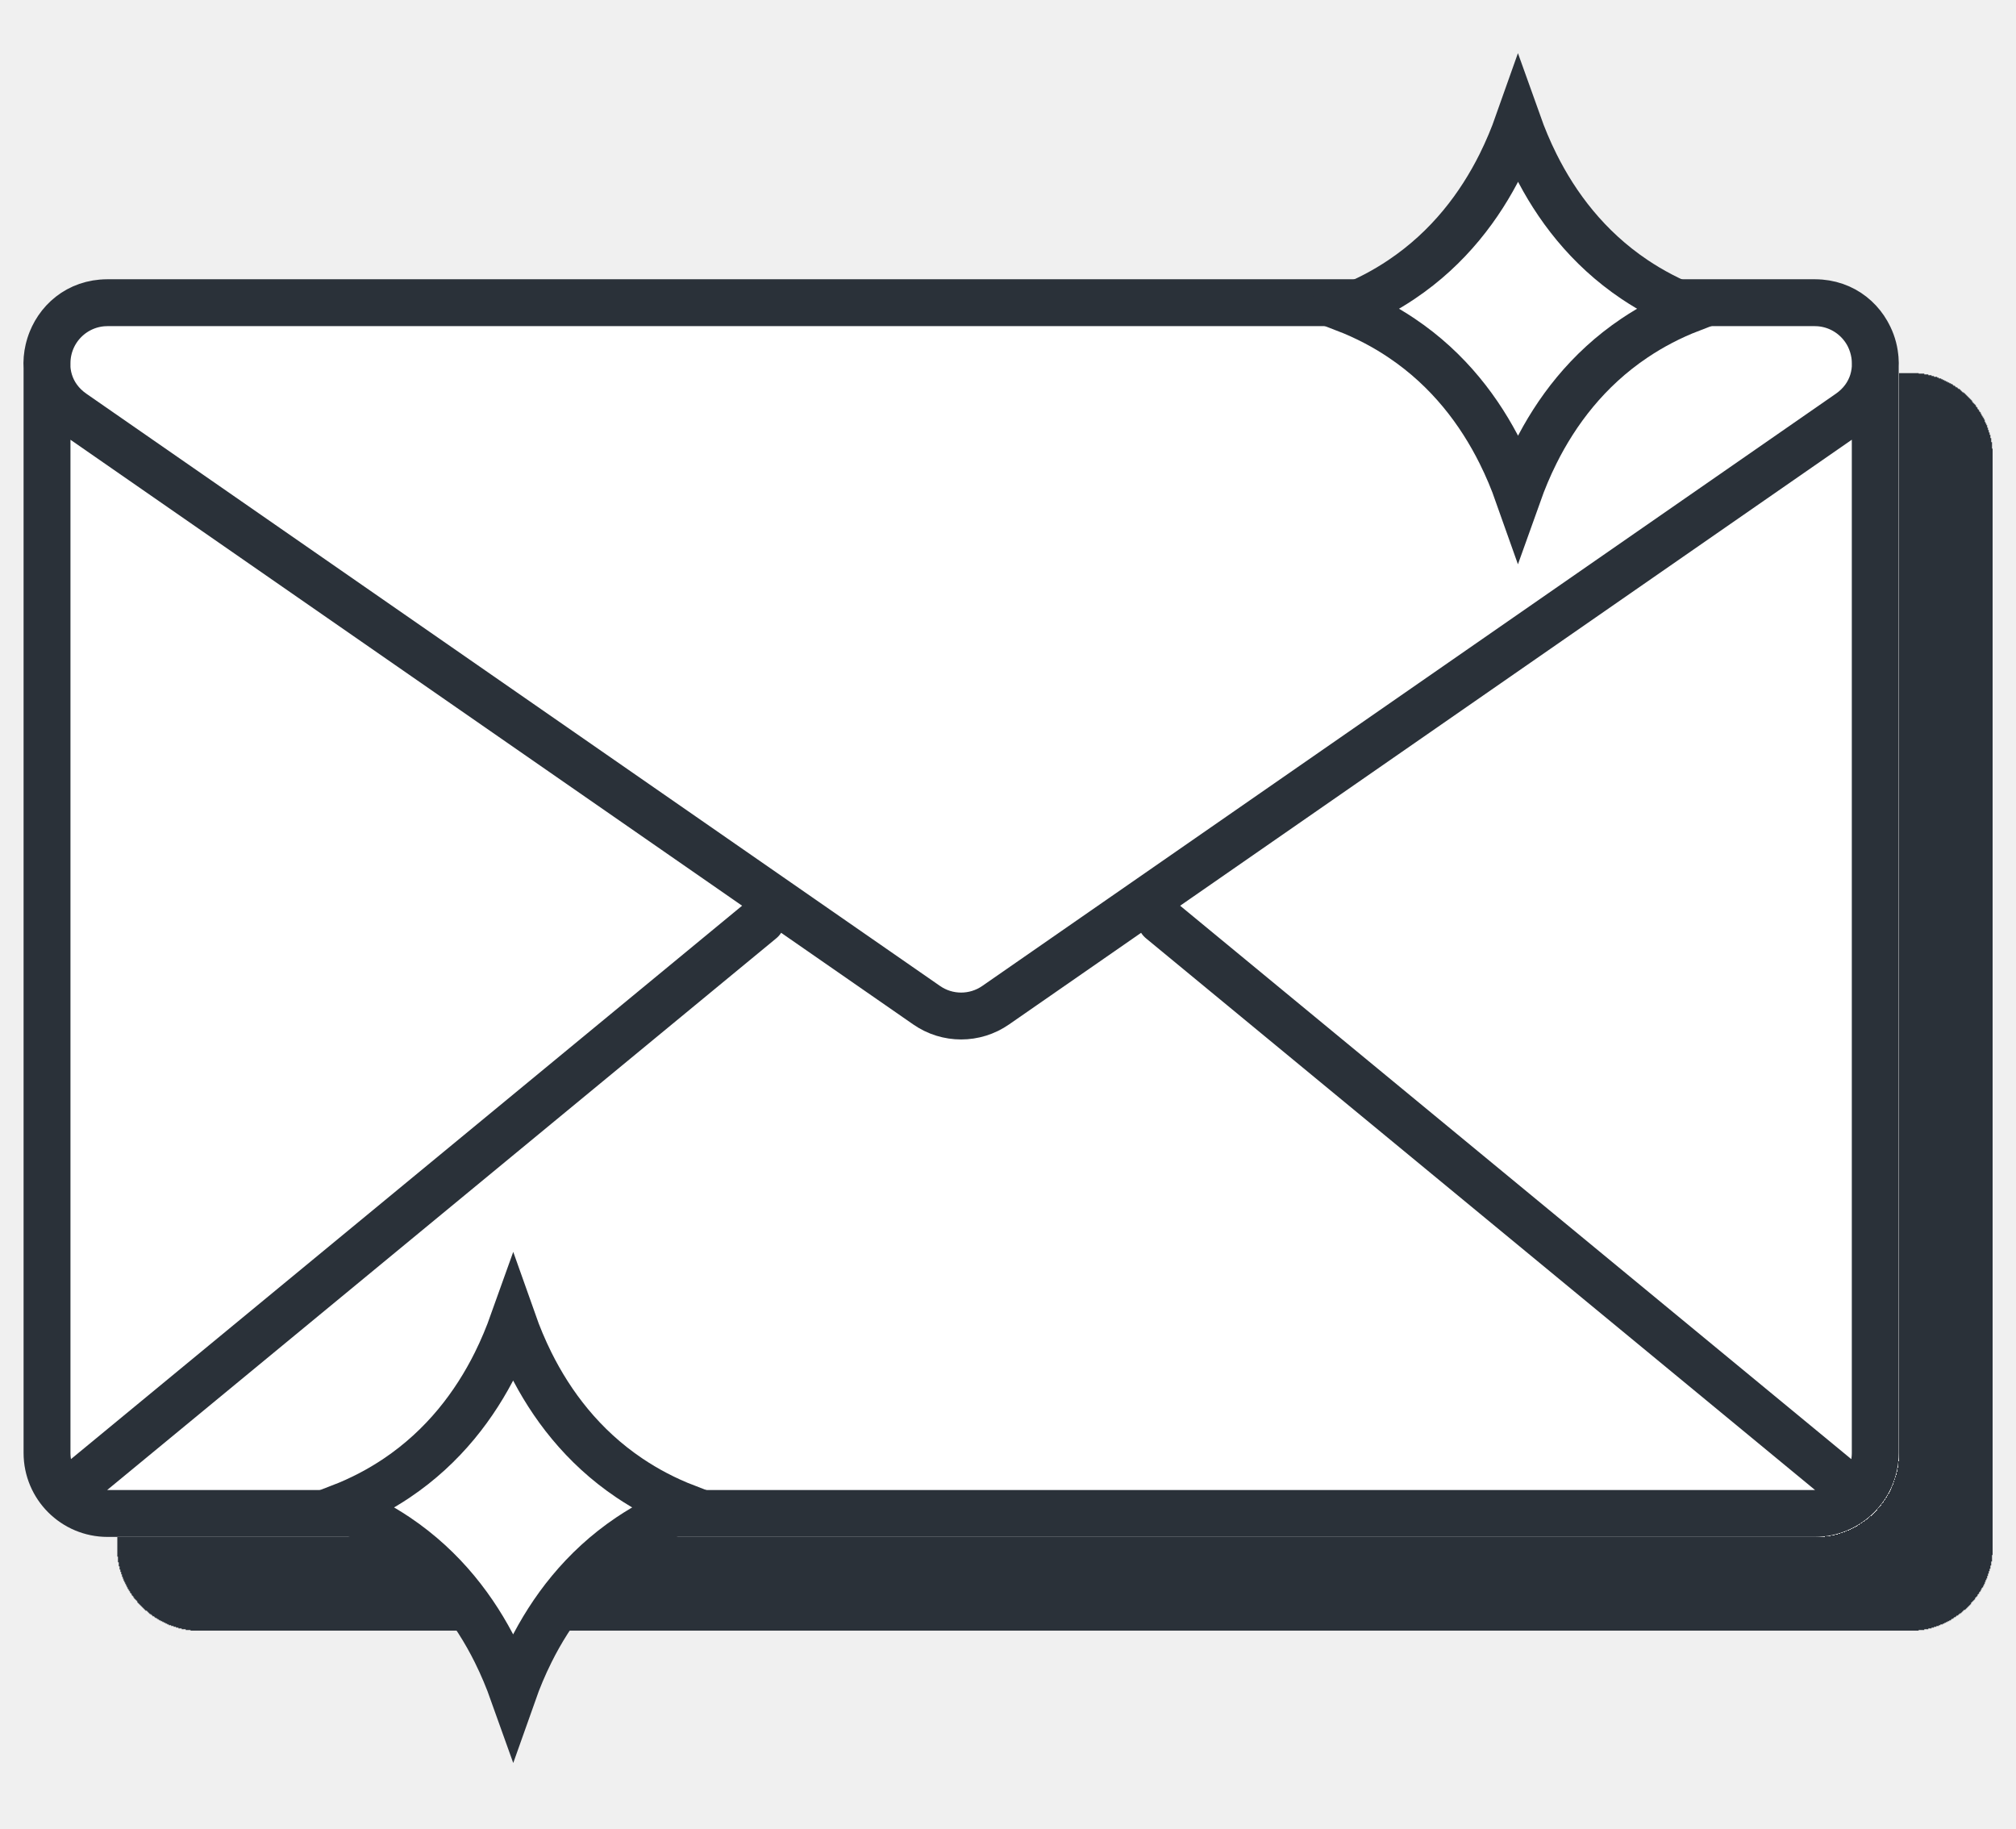
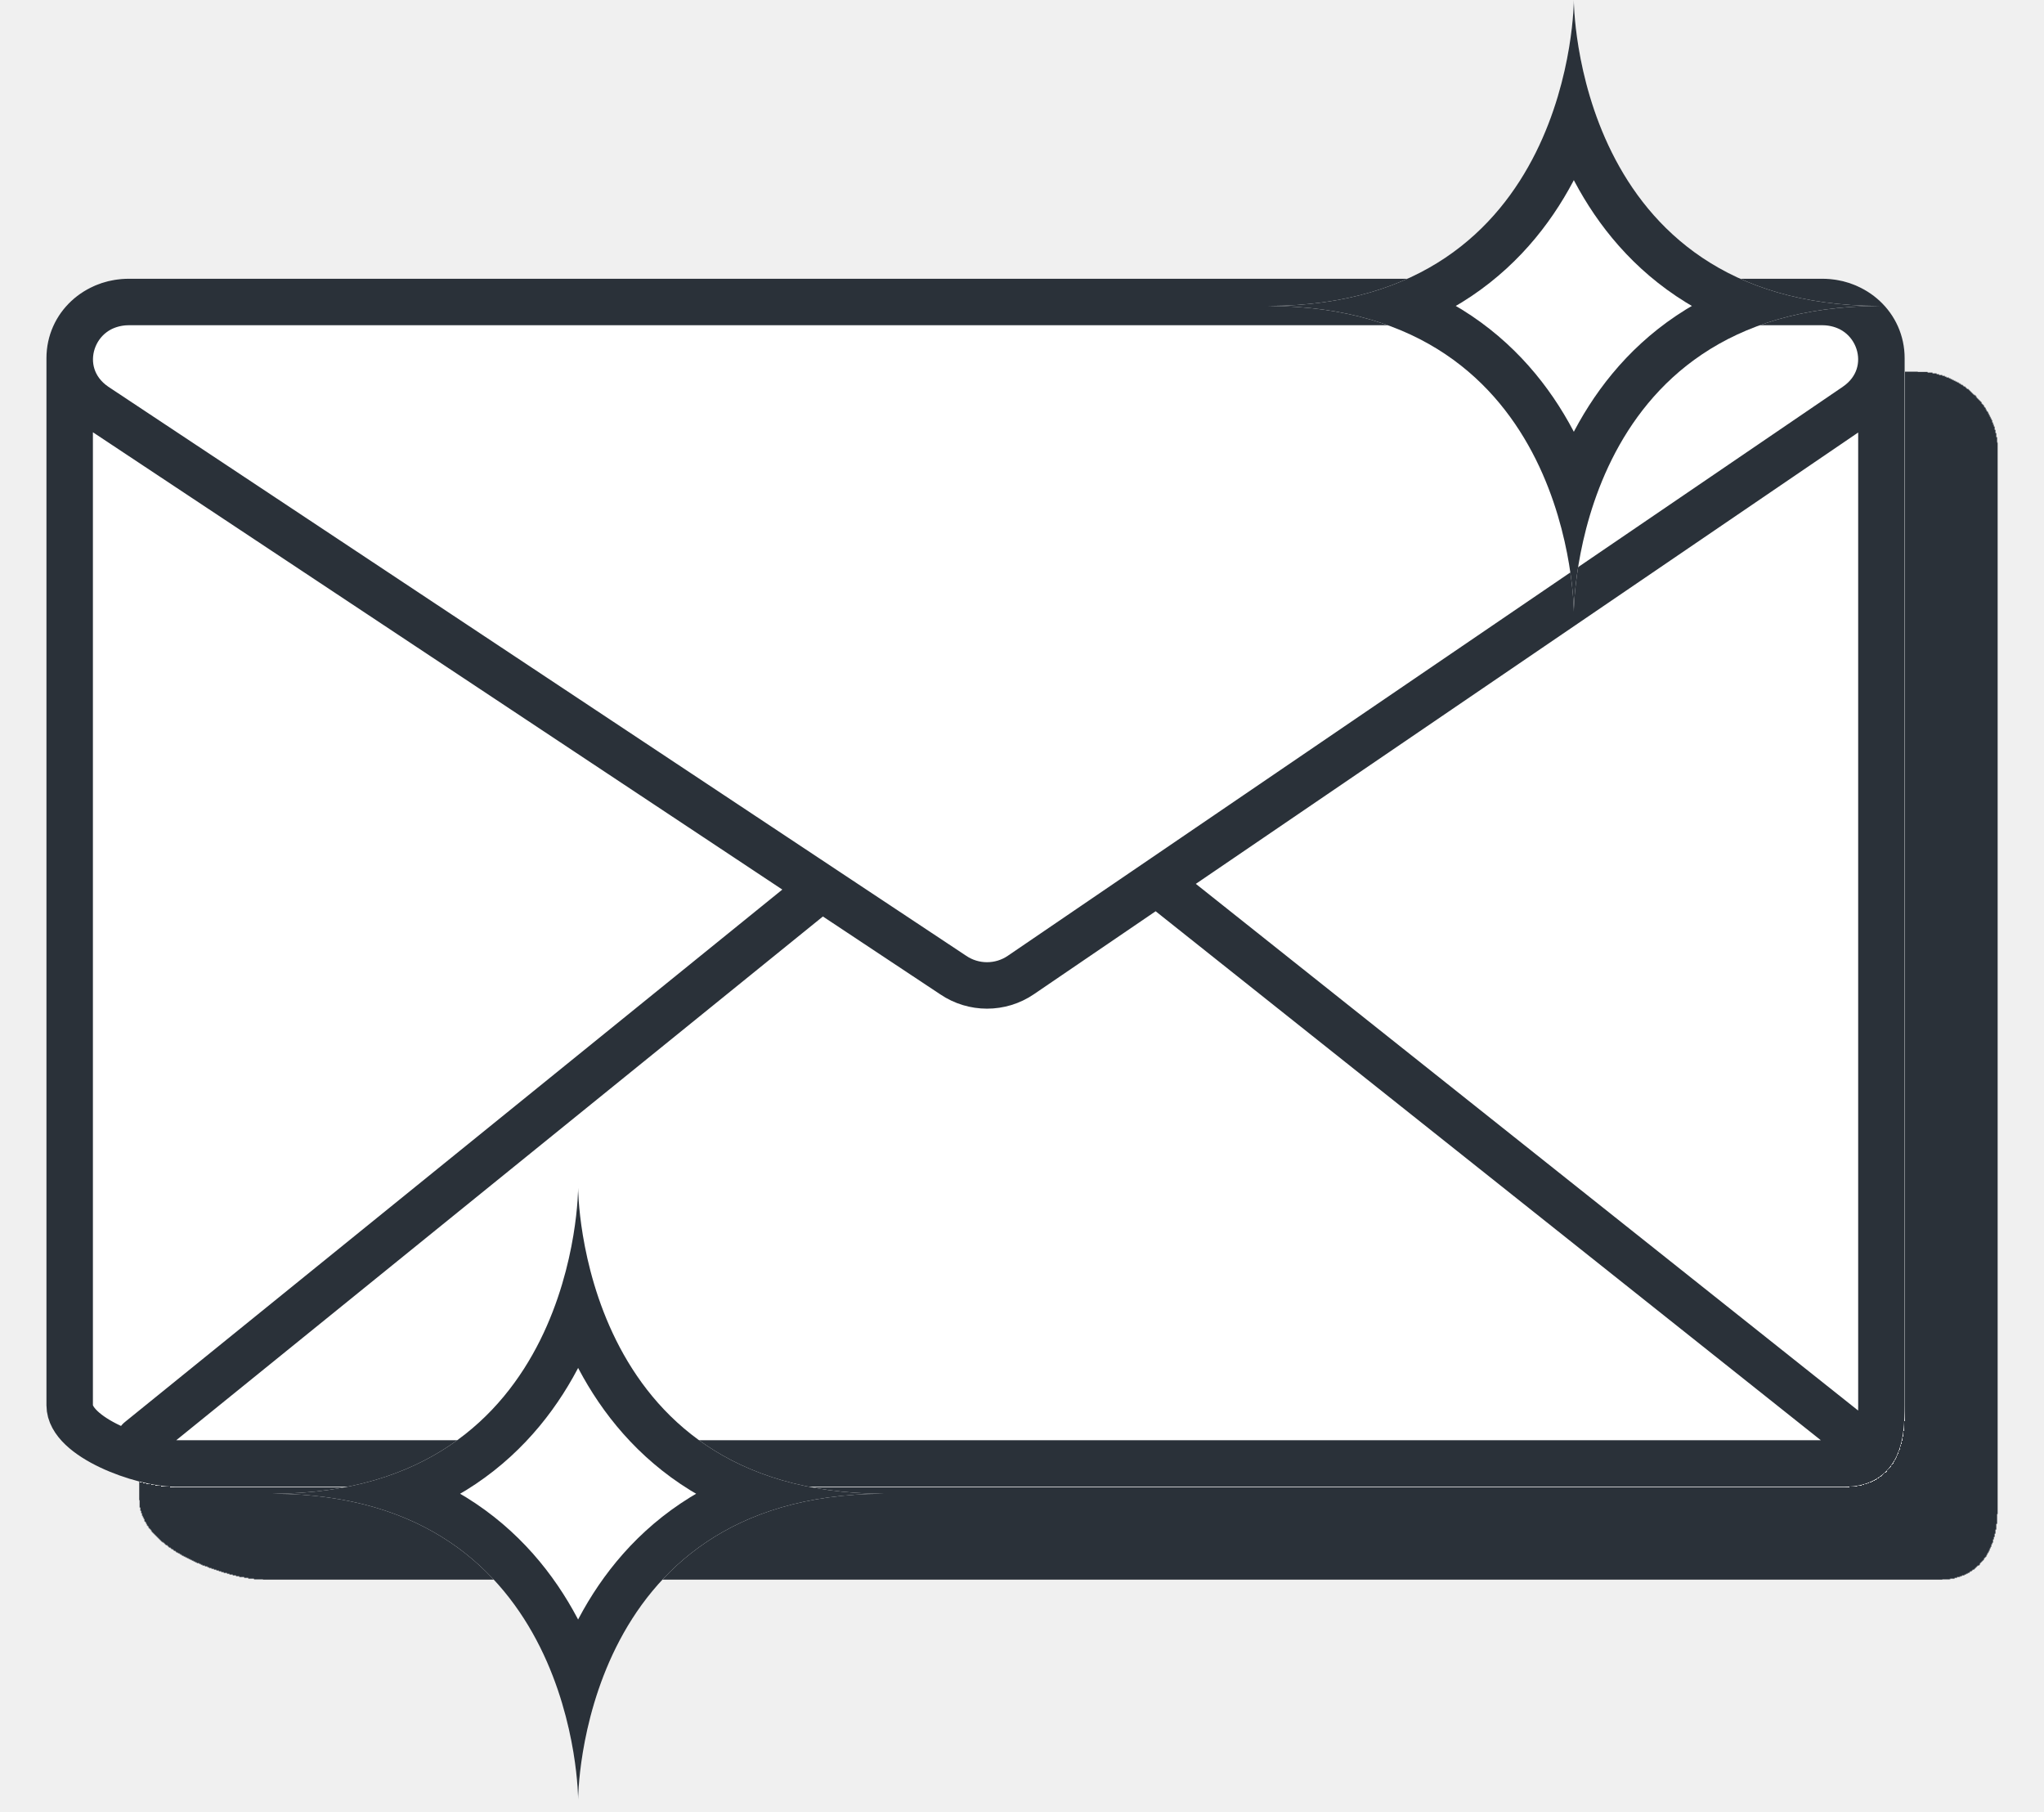
- <svg xmlns="http://www.w3.org/2000/svg" width="43" height="39" viewBox="0 0 43 39" fill="none">
-   <g filter="url(#filter0_d)">
-     <path d="M1.003 7.747C1.003 7.034 1.581 6.456 2.294 6.456H38.706C39.419 6.456 39.998 7.034 39.998 7.747V30.989C39.998 31.702 39.419 32.28 38.706 32.28H2.294C1.581 32.28 1.003 31.702 1.003 30.989V7.747Z" fill="white" />
-     <path d="M19.764 21.439C20.206 21.747 20.794 21.747 21.237 21.439L39.443 8.808C40.482 8.086 39.971 6.456 38.706 6.456H2.294C1.029 6.456 0.518 8.086 1.557 8.808L19.764 21.439Z" fill="white" />
-     <path d="M38.706 6.456H2.294C1.581 6.456 1.003 7.034 1.003 7.747V30.989C1.003 31.702 1.581 32.28 2.294 32.28H38.706C39.419 32.28 39.998 31.702 39.998 30.989V7.747C39.998 7.034 39.419 6.456 38.706 6.456ZM38.706 6.456H2.294C1.029 6.456 0.518 8.086 1.557 8.808L19.764 21.439C20.206 21.747 20.794 21.747 21.237 21.439L39.443 8.808C40.482 8.086 39.971 6.456 38.706 6.456ZM1.519 31.764L16.239 19.627M39.481 31.764L24.761 19.627" stroke="#2A3139" stroke-linecap="round" />
+ <svg xmlns="http://www.w3.org/2000/svg" width="44" height="39" viewBox="0 0 44 39" fill="none">
+   <g filter="url(#filter0_d_1250_6)">
+     <path d="M1.5 7.71C1.5 7.018 2.075 6.5 2.779 6.5L39.222 6.5C39.926 6.5 40.5 7.018 40.5 7.71V30.248C40.5 30.939 40.42 31.5 39.716 31.5H3.765C3.061 31.5 1.5 30.939 1.5 30.248V7.71Z" fill="white" />
+     <path d="M20.519 20.987C20.957 21.285 21.537 21.285 21.974 20.987L39.95 8.738C40.975 8.038 40.471 6.5 39.222 6.5L2.779 6.5C1.53 6.5 1.026 8.038 2.051 8.738L20.519 20.987Z" fill="white" />
+     <path d="M39.222 6.5L2.779 6.5M39.222 6.5C39.926 6.5 40.5 7.018 40.5 7.71V30.248C40.5 30.939 40.42 31.5 39.716 31.5H3.765C3.061 31.5 1.5 30.939 1.5 30.248V7.71C1.5 7.018 2.075 6.5 2.779 6.5M39.222 6.5C40.471 6.5 40.975 8.038 39.95 8.738L21.974 20.987C21.537 21.285 20.957 21.285 20.519 20.987L2.051 8.738C1.026 8.038 1.53 6.5 2.779 6.5M3 30.999L17.534 19.229M40 31L25.196 19.229" stroke="#2A3139" stroke-linecap="round" />
  </g>
-   <path d="M11.316 35.231C11.169 35.526 11.046 35.821 10.945 36.107C10.843 35.821 10.721 35.526 10.574 35.231C10.135 34.35 9.469 33.453 8.461 32.776C8.101 32.535 7.702 32.323 7.259 32.151C7.702 31.979 8.101 31.768 8.461 31.526C9.469 30.849 10.135 29.953 10.574 29.072C10.721 28.776 10.843 28.481 10.945 28.195C11.046 28.481 11.169 28.776 11.316 29.072C11.755 29.953 12.421 30.849 13.429 31.526C13.789 31.768 14.188 31.979 14.631 32.151C14.188 32.323 13.788 32.535 13.428 32.776C12.42 33.453 11.755 34.35 11.316 35.231Z" fill="white" stroke="#2A3139" />
-   <path d="M32.75 9.665C32.603 9.96 32.481 10.255 32.379 10.541C32.278 10.255 32.155 9.96 32.008 9.665C31.569 8.784 30.904 7.887 29.895 7.21C29.536 6.968 29.136 6.757 28.693 6.585C29.136 6.413 29.536 6.202 29.895 5.96C30.904 5.283 31.569 4.386 32.008 3.506C32.155 3.21 32.278 2.915 32.379 2.629C32.481 2.915 32.603 3.21 32.751 3.506C33.189 4.386 33.855 5.283 34.863 5.96C35.223 6.202 35.623 6.413 36.066 6.585C35.622 6.757 35.223 6.968 34.863 7.21C33.855 7.887 33.189 8.784 32.75 9.665Z" fill="white" stroke="#2A3139" />
+   <mask id="path-3-inside-1_1250_6" fill="white">
+     <path d="M19.011 32.151C19.018 32.151 19.024 32.151 19.03 32.151H18.993C12.446 32.126 12.445 25.566 12.445 25.566C12.445 25.566 12.444 32.126 5.897 32.151H5.86C5.866 32.151 5.872 32.151 5.879 32.151C5.872 32.151 5.866 32.152 5.86 32.152H5.897C12.444 32.177 12.445 38.737 12.445 38.737C12.445 38.737 12.445 32.177 18.992 32.152H19.03C19.024 32.151 19.018 32.151 19.011 32.151Z" />
+   </mask>
+   <path d="M19.011 32.151C19.018 32.151 19.024 32.151 19.03 32.151H18.993C12.446 32.126 12.445 25.566 12.445 25.566C12.445 25.566 12.444 32.126 5.897 32.151H5.86C5.866 32.151 5.872 32.151 5.879 32.151C5.872 32.151 5.866 32.152 5.86 32.152H5.897C12.444 32.177 12.445 38.737 12.445 38.737C12.445 38.737 12.445 32.177 18.992 32.152H19.03C19.024 32.151 19.018 32.151 19.011 32.151Z" fill="white" />
+   <path d="M19.03 32.151L19.478 32.374L19.849 31.63L19.017 31.651L19.03 32.151ZM18.993 32.151L19.006 31.651L18.688 31.643L18.546 31.927L18.993 32.151ZM5.897 32.151H6.397V31.638L5.884 31.651L5.897 32.151ZM5.86 32.151L5.873 31.651L5.36 31.638V32.151H5.86ZM5.86 32.152H5.36V32.665L5.873 32.652L5.86 32.152ZM5.897 32.152L5.884 32.652L6.397 32.665V32.152H5.897ZM18.992 32.152L18.545 31.928L18.173 32.673L19.005 32.652L18.992 32.152ZM19.03 32.152L19.017 32.652L19.335 32.66L19.477 32.375L19.03 32.152ZM19.024 32.651L19.043 32.651L19.017 31.651L18.999 31.651L19.024 32.651ZM19.025 31.651L19.006 31.651L18.98 32.651L18.998 32.651L19.025 31.651ZM18.999 31.651L18.98 31.652L19.005 32.652L19.024 32.651L18.999 31.651ZM18.998 32.651L19.017 32.652L19.043 31.652L19.025 31.651L18.998 32.651ZM19.017 31.651L18.98 31.652L19.005 32.652L19.043 32.651L19.017 31.651ZM18.583 31.928L18.582 31.929L19.477 32.375L19.478 32.374L18.583 31.928ZM18.546 31.927L18.545 31.928L19.44 32.375L19.44 32.374L18.546 31.927ZM18.98 32.651L19.017 32.652L19.043 31.652L19.006 31.651L18.98 32.651ZM5.884 31.651L5.866 31.651L5.892 32.651L5.91 32.651L5.884 31.651ZM5.884 31.651L5.847 31.652L5.873 32.652L5.91 32.651L5.884 31.651ZM5.397 32.151V32.152H6.397V32.151H5.397ZM5.847 32.651L5.866 32.651L5.892 31.651L5.873 31.651L5.847 32.651ZM5.36 32.151V32.152H6.36V32.151H5.36ZM5.847 32.651L5.884 32.652L5.91 31.652L5.873 31.651L5.847 32.651ZM5.866 31.651L5.847 31.652L5.873 32.652L5.892 32.651L5.866 31.651ZM5.866 32.651L5.884 32.652L5.91 31.652L5.892 31.651L5.866 32.651ZM18.993 32.151L18.989 33.151H18.993V32.151ZM12.445 25.566L13.445 25.566L11.445 25.566L12.445 25.566ZM5.897 32.151L5.897 33.151L5.901 33.151L5.897 32.151ZM5.897 32.152L5.901 31.152H5.897V32.152ZM12.445 38.737L11.445 38.737L13.445 38.737L12.445 38.737ZM18.992 32.152L18.992 31.152L18.989 31.152L18.992 32.152ZM19.03 32.152V33.152L19.113 31.155L19.03 32.152ZM19.011 33.151C19.026 33.151 19.037 33.151 19.045 33.151C19.049 33.151 19.052 33.151 19.055 33.151C19.057 33.151 19.059 33.15 19.059 33.15C19.06 33.15 19.06 33.15 19.059 33.15C19.058 33.15 19.057 33.151 19.054 33.151C19.05 33.151 19.041 33.151 19.03 33.151V31.151C19.016 31.151 19.004 31.151 18.997 31.151C18.993 31.151 18.989 31.152 18.987 31.152C18.985 31.152 18.983 31.152 18.982 31.152C18.981 31.152 18.982 31.152 18.982 31.152C18.983 31.152 18.985 31.152 18.987 31.152C18.992 31.152 19 31.151 19.011 31.151V33.151ZM19.03 31.151H18.993V33.151H19.03V31.151ZM18.997 31.151C17.535 31.145 16.505 30.778 15.765 30.281C15.019 29.78 14.509 29.107 14.159 28.403C13.806 27.696 13.625 26.977 13.534 26.427C13.488 26.155 13.466 25.93 13.455 25.777C13.45 25.701 13.447 25.643 13.446 25.606C13.445 25.588 13.445 25.576 13.445 25.569C13.445 25.565 13.445 25.563 13.445 25.563C13.445 25.563 13.445 25.563 13.445 25.563C13.445 25.564 13.445 25.564 13.445 25.564C13.445 25.565 13.445 25.565 13.445 25.565C13.445 25.566 13.445 25.566 12.445 25.566C11.445 25.566 11.445 25.567 11.445 25.567C11.445 25.568 11.445 25.568 11.445 25.569C11.445 25.569 11.445 25.57 11.445 25.571C11.445 25.573 11.445 25.576 11.445 25.579C11.445 25.585 11.445 25.592 11.445 25.601C11.445 25.619 11.446 25.643 11.447 25.673C11.449 25.733 11.453 25.816 11.46 25.919C11.475 26.125 11.504 26.413 11.561 26.756C11.674 27.436 11.902 28.359 12.369 29.295C12.837 30.235 13.555 31.206 14.65 31.942C15.752 32.682 17.177 33.144 18.989 33.151L18.997 31.151ZM12.445 25.566C11.445 25.566 11.445 25.566 11.445 25.565C11.445 25.565 11.445 25.565 11.445 25.564C11.445 25.564 11.445 25.564 11.445 25.563C11.445 25.563 11.445 25.563 11.445 25.563C11.445 25.563 11.445 25.565 11.445 25.569C11.445 25.576 11.444 25.588 11.444 25.607C11.443 25.643 11.44 25.701 11.435 25.777C11.424 25.93 11.401 26.155 11.356 26.427C11.264 26.977 11.083 27.696 10.731 28.403C10.381 29.107 9.871 29.78 9.125 30.281C8.385 30.778 7.355 31.145 5.893 31.151L5.901 33.151C7.713 33.144 9.138 32.682 10.24 31.942C11.335 31.206 12.053 30.235 12.521 29.295C12.988 28.359 13.216 27.436 13.329 26.756C13.386 26.413 13.415 26.125 13.43 25.919C13.437 25.816 13.441 25.733 13.443 25.673C13.444 25.643 13.444 25.619 13.444 25.601C13.445 25.592 13.445 25.585 13.445 25.579C13.445 25.576 13.445 25.573 13.445 25.571C13.445 25.57 13.445 25.569 13.445 25.569C13.445 25.568 13.445 25.567 13.445 25.567C13.445 25.567 13.445 25.566 12.445 25.566ZM5.897 31.151H5.86V33.151H5.897V31.151ZM5.86 33.151C5.849 33.151 5.84 33.151 5.836 33.151C5.833 33.151 5.832 33.15 5.831 33.15C5.83 33.15 5.83 33.15 5.831 33.15C5.831 33.15 5.833 33.151 5.836 33.151C5.838 33.151 5.841 33.151 5.845 33.151C5.853 33.151 5.865 33.151 5.879 33.151V31.151C5.89 31.151 5.898 31.152 5.903 31.152C5.905 31.152 5.907 31.152 5.908 31.152C5.908 31.152 5.909 31.152 5.908 31.152C5.907 31.152 5.905 31.152 5.903 31.152C5.901 31.152 5.897 31.151 5.893 31.151C5.886 31.151 5.874 31.151 5.86 31.151V33.151ZM5.879 31.151C5.865 31.151 5.853 31.152 5.845 31.152C5.841 31.152 5.838 31.152 5.836 31.152C5.833 31.152 5.831 31.152 5.831 31.152C5.83 31.152 5.83 31.152 5.831 31.152C5.832 31.152 5.833 31.152 5.836 31.152C5.84 31.152 5.849 31.152 5.86 31.152V33.152C5.874 33.152 5.886 33.152 5.893 33.151C5.897 33.151 5.901 33.151 5.903 33.151C5.905 33.151 5.907 33.151 5.908 33.151C5.909 33.151 5.908 33.151 5.908 33.151C5.907 33.151 5.905 33.151 5.903 33.151C5.898 33.151 5.89 33.151 5.879 33.151V31.151ZM5.86 33.152H5.897V31.152H5.86V33.152ZM5.893 33.152C7.355 33.157 8.385 33.525 9.125 34.021C9.871 34.523 10.381 35.196 10.731 35.9C11.083 36.607 11.264 37.325 11.356 37.875C11.401 38.148 11.424 38.373 11.435 38.526C11.44 38.602 11.443 38.66 11.444 38.696C11.444 38.714 11.445 38.727 11.445 38.734C11.445 38.737 11.445 38.739 11.445 38.74C11.445 38.74 11.445 38.74 11.445 38.739C11.445 38.739 11.445 38.739 11.445 38.738C11.445 38.738 11.445 38.738 11.445 38.738C11.445 38.737 11.445 38.737 12.445 38.737C13.445 38.736 13.445 38.736 13.445 38.736C13.445 38.735 13.445 38.735 13.445 38.734C13.445 38.733 13.445 38.732 13.445 38.731C13.445 38.729 13.445 38.727 13.445 38.724C13.445 38.718 13.445 38.711 13.444 38.702C13.444 38.684 13.444 38.66 13.443 38.63C13.441 38.57 13.437 38.487 13.43 38.383C13.415 38.178 13.386 37.89 13.329 37.547C13.216 36.867 12.988 35.944 12.521 35.008C12.053 34.068 11.335 33.097 10.24 32.361C9.138 31.621 7.713 31.159 5.901 31.152L5.893 33.152ZM12.445 38.737C13.445 38.737 13.445 38.737 13.445 38.738C13.445 38.738 13.445 38.738 13.445 38.738C13.445 38.739 13.445 38.739 13.445 38.739C13.445 38.74 13.445 38.74 13.445 38.74C13.445 38.739 13.445 38.737 13.445 38.734C13.445 38.727 13.445 38.714 13.446 38.696C13.447 38.66 13.45 38.602 13.455 38.526C13.466 38.373 13.488 38.148 13.534 37.875C13.625 37.325 13.806 36.607 14.159 35.9C14.509 35.196 15.019 34.523 15.765 34.021C16.505 33.525 17.535 33.157 18.996 33.152L18.989 31.152C17.177 31.159 15.752 31.621 14.65 32.361C13.554 33.097 12.836 34.068 12.368 35.008C11.902 35.944 11.674 36.867 11.561 37.547C11.504 37.89 11.475 38.178 11.46 38.383C11.453 38.487 11.449 38.57 11.447 38.63C11.446 38.66 11.445 38.684 11.445 38.702C11.445 38.711 11.445 38.718 11.445 38.724C11.445 38.727 11.445 38.729 11.445 38.731C11.445 38.732 11.445 38.733 11.445 38.734C11.445 38.735 11.445 38.735 11.445 38.736C11.445 38.736 11.445 38.736 12.445 38.737ZM18.992 33.152H19.03V31.152H18.992V33.152ZM19.113 31.155C19.081 31.153 19.056 31.152 19.04 31.152C19.026 31.151 19.013 31.151 19.011 31.151V33.151C19.016 33.151 19.01 33.151 19.001 33.151C18.992 33.151 18.972 33.151 18.947 33.148L19.113 31.155Z" fill="#2A3139" mask="url(#path-3-inside-1_1250_6)" />
+   <mask id="path-5-inside-2_1250_6" fill="white">
+     <path d="M40.446 6.585C40.452 6.585 40.458 6.585 40.464 6.585H40.427C33.88 6.56 33.879 0 33.879 0C33.879 0 33.878 6.56 27.331 6.585H27.294C27.3 6.585 27.306 6.585 27.313 6.585C27.306 6.585 27.3 6.586 27.294 6.586H27.331C33.878 6.611 33.879 13.17 33.879 13.17C33.879 13.17 33.879 6.611 40.427 6.586H40.464C40.458 6.585 40.452 6.585 40.446 6.585Z" />
+   </mask>
+   <path d="M40.446 6.585C40.452 6.585 40.458 6.585 40.464 6.585H40.427C33.88 6.56 33.879 0 33.879 0C33.879 0 33.878 6.56 27.331 6.585H27.294C27.3 6.585 27.306 6.585 27.313 6.585C27.306 6.585 27.3 6.586 27.294 6.586H27.331C33.878 6.611 33.879 13.17 33.879 13.17C33.879 13.17 33.879 6.611 40.427 6.586H40.464C40.458 6.585 40.452 6.585 40.446 6.585Z" fill="white" />
+   <path d="M40.464 6.585L40.912 6.808L41.283 6.064L40.452 6.085L40.464 6.585ZM40.427 6.585L40.44 6.085L40.122 6.077L39.98 6.361L40.427 6.585ZM27.331 6.585H27.831V6.072L27.318 6.085L27.331 6.585ZM27.294 6.585L27.307 6.085L26.794 6.072V6.585H27.294ZM27.294 6.586H26.794V7.099L27.307 7.086L27.294 6.586ZM27.331 6.586L27.318 7.086L27.831 7.099V6.586H27.331ZM40.427 6.586L39.979 6.362L39.607 7.107L40.439 7.086L40.427 6.586ZM40.464 6.586L40.451 7.086L40.769 7.094L40.911 6.809L40.464 6.586ZM40.458 7.085L40.477 7.085L40.452 6.085L40.433 6.085L40.458 7.085ZM40.459 6.085L40.44 6.085L40.414 7.085L40.432 7.085L40.459 6.085ZM40.433 6.085L40.414 6.086L40.439 7.086L40.458 7.085L40.433 6.085ZM40.432 7.085L40.451 7.086L40.477 6.086L40.459 6.085L40.432 7.085ZM40.452 6.085L40.414 6.086L40.439 7.086L40.477 7.085L40.452 6.085ZM40.017 6.362L40.016 6.363L40.911 6.809L40.912 6.808L40.017 6.362ZM39.98 6.361L39.979 6.362L40.874 6.809L40.874 6.808L39.98 6.361ZM40.414 7.085L40.451 7.086L40.477 6.086L40.44 6.085L40.414 7.085ZM27.318 6.085L27.3 6.085L27.326 7.085L27.344 7.085L27.318 6.085ZM27.318 6.085L27.281 6.086L27.307 7.086L27.344 7.085L27.318 6.085ZM26.831 6.585V6.586H27.831V6.585H26.831ZM27.281 7.085L27.3 7.085L27.326 6.085L27.307 6.085L27.281 7.085ZM26.794 6.585V6.586H27.794V6.585H26.794ZM27.281 7.085L27.318 7.086L27.344 6.086L27.307 6.085L27.281 7.085ZM27.3 6.085L27.281 6.086L27.307 7.086L27.326 7.085L27.3 6.085ZM27.3 7.085L27.318 7.086L27.344 6.086L27.326 6.085L27.3 7.085ZM40.427 6.585L40.423 7.585H40.427V6.585ZM33.879 0L34.879 -0L32.879 -7.37621e-05L33.879 0ZM27.331 6.585L27.331 7.585L27.335 7.585L27.331 6.585ZM27.331 6.586L27.335 5.586H27.331V6.586ZM33.879 13.17L32.879 13.171L34.879 13.171L33.879 13.17ZM40.427 6.586L40.427 5.586L40.423 5.586L40.427 6.586ZM40.464 6.586V7.586L40.547 5.589L40.464 6.586ZM40.446 7.585C40.46 7.585 40.471 7.585 40.479 7.585C40.483 7.585 40.486 7.584 40.489 7.584C40.491 7.584 40.493 7.584 40.493 7.584C40.494 7.584 40.494 7.584 40.493 7.584C40.493 7.584 40.491 7.584 40.489 7.584C40.484 7.585 40.475 7.585 40.464 7.585V5.585C40.45 5.585 40.438 5.585 40.431 5.585C40.427 5.585 40.423 5.585 40.421 5.586C40.419 5.586 40.417 5.586 40.416 5.586C40.416 5.586 40.416 5.586 40.416 5.586C40.417 5.586 40.419 5.586 40.421 5.586C40.426 5.585 40.434 5.585 40.446 5.585V7.585ZM40.464 5.585H40.427V7.585H40.464V5.585ZM40.431 5.585C38.969 5.579 37.939 5.212 37.199 4.715C36.453 4.214 35.943 3.54 35.593 2.837C35.24 2.13 35.059 1.411 34.968 0.861C34.922 0.589 34.9 0.364 34.889 0.211C34.884 0.134 34.881 0.077 34.88 0.04C34.879 0.022 34.879 0.009 34.879 0.003C34.879 -0.001 34.879 -0.003 34.879 -0.003C34.879 -0.004 34.879 -0.003 34.879 -0.003C34.879 -0.003 34.879 -0.002 34.879 -0.002C34.879 -0.002 34.879 -0.001 34.879 -0.001C34.879 -0.001 34.879 -0 33.879 0C32.879 0 32.879 0.001 32.879 0.001C32.879 0.001 32.879 0.002 32.879 0.002C32.879 0.003 32.879 0.004 32.879 0.005C32.879 0.007 32.879 0.01 32.879 0.013C32.879 0.019 32.879 0.026 32.879 0.035C32.88 0.053 32.88 0.077 32.881 0.107C32.883 0.167 32.887 0.25 32.894 0.353C32.909 0.559 32.938 0.847 32.995 1.189C33.108 1.87 33.337 2.793 33.803 3.729C34.271 4.669 34.989 5.64 36.084 6.375C37.186 7.115 38.611 7.578 40.423 7.585L40.431 5.585ZM33.879 0C32.879 -7.37621e-05 32.879 -0.001 32.879 -0.001C32.879 -0.001 32.879 -0.002 32.879 -0.002C32.879 -0.002 32.879 -0.003 32.879 -0.003C32.879 -0.003 32.879 -0.003 32.879 -0.003C32.879 -0.003 32.879 -0.001 32.879 0.003C32.879 0.01 32.879 0.022 32.878 0.04C32.877 0.077 32.874 0.134 32.869 0.211C32.858 0.364 32.835 0.589 32.79 0.861C32.699 1.411 32.517 2.13 32.165 2.837C31.815 3.54 31.305 4.214 30.559 4.715C29.819 5.212 28.789 5.579 27.327 5.585L27.335 7.585C29.147 7.578 30.572 7.115 31.674 6.375C32.77 5.639 33.487 4.668 33.955 3.729C34.422 2.793 34.65 1.87 34.763 1.189C34.82 0.847 34.849 0.559 34.864 0.353C34.871 0.25 34.875 0.167 34.877 0.107C34.878 0.077 34.878 0.053 34.879 0.035C34.879 0.026 34.879 0.019 34.879 0.013C34.879 0.01 34.879 0.007 34.879 0.005C34.879 0.004 34.879 0.003 34.879 0.002C34.879 0.002 34.879 0.001 34.879 0.001C34.879 0.001 34.879 7.37621e-05 33.879 0ZM27.331 5.585H27.294V7.585H27.331V5.585ZM27.294 7.585C27.283 7.585 27.274 7.585 27.27 7.584C27.267 7.584 27.266 7.584 27.265 7.584C27.264 7.584 27.264 7.584 27.265 7.584C27.265 7.584 27.267 7.584 27.27 7.584C27.272 7.584 27.275 7.585 27.279 7.585C27.287 7.585 27.299 7.585 27.313 7.585V5.585C27.324 5.585 27.332 5.585 27.337 5.586C27.339 5.586 27.341 5.586 27.342 5.586C27.342 5.586 27.343 5.586 27.342 5.586C27.341 5.586 27.339 5.586 27.337 5.586C27.335 5.585 27.331 5.585 27.328 5.585C27.32 5.585 27.308 5.585 27.294 5.585V7.585ZM27.313 5.585C27.299 5.585 27.287 5.585 27.279 5.586C27.275 5.586 27.272 5.586 27.27 5.586C27.267 5.586 27.265 5.586 27.265 5.586C27.264 5.586 27.264 5.586 27.265 5.586C27.266 5.586 27.267 5.586 27.27 5.586C27.274 5.586 27.283 5.586 27.294 5.586V7.586C27.308 7.586 27.32 7.585 27.328 7.585C27.331 7.585 27.335 7.585 27.337 7.585C27.339 7.585 27.341 7.585 27.342 7.585C27.343 7.585 27.342 7.585 27.342 7.585C27.341 7.585 27.339 7.585 27.337 7.585C27.332 7.585 27.324 7.585 27.313 7.585V5.585ZM27.294 7.586H27.331V5.586H27.294V7.586ZM27.327 7.586C28.789 7.591 29.819 7.958 30.559 8.455C31.305 8.956 31.815 9.63 32.165 10.333C32.517 11.041 32.699 11.759 32.79 12.309C32.835 12.582 32.858 12.807 32.869 12.96C32.874 13.036 32.877 13.094 32.878 13.13C32.879 13.148 32.879 13.161 32.879 13.168C32.879 13.171 32.879 13.173 32.879 13.174C32.879 13.174 32.879 13.174 32.879 13.173C32.879 13.173 32.879 13.173 32.879 13.172C32.879 13.172 32.879 13.171 32.879 13.171C32.879 13.171 32.879 13.171 33.879 13.17C34.879 13.17 34.879 13.17 34.879 13.169C34.879 13.169 34.879 13.168 34.879 13.168C34.879 13.167 34.879 13.166 34.879 13.165C34.879 13.163 34.879 13.161 34.879 13.158C34.879 13.152 34.879 13.144 34.879 13.135C34.878 13.117 34.878 13.093 34.877 13.063C34.875 13.004 34.871 12.921 34.864 12.817C34.849 12.611 34.82 12.324 34.763 11.981C34.65 11.3 34.422 10.377 33.955 9.442C33.487 8.502 32.77 7.531 31.674 6.795C30.572 6.055 29.147 5.593 27.335 5.586L27.327 7.586ZM33.879 13.17C34.879 13.171 34.879 13.171 34.879 13.171C34.879 13.171 34.879 13.172 34.879 13.172C34.879 13.173 34.879 13.173 34.879 13.173C34.879 13.174 34.879 13.174 34.879 13.174C34.879 13.173 34.879 13.171 34.879 13.168C34.879 13.161 34.879 13.148 34.88 13.13C34.881 13.094 34.884 13.036 34.889 12.96C34.9 12.807 34.922 12.582 34.968 12.309C35.059 11.759 35.24 11.041 35.593 10.333C35.943 9.63 36.453 8.956 37.199 8.455C37.939 7.958 38.969 7.591 40.43 7.586L40.423 5.586C38.611 5.593 37.186 6.055 36.084 6.795C34.988 7.531 34.271 8.502 33.803 9.442C33.336 10.377 33.108 11.3 32.995 11.981C32.938 12.324 32.909 12.611 32.894 12.817C32.887 12.921 32.883 13.004 32.881 13.063C32.88 13.093 32.88 13.117 32.879 13.135C32.879 13.144 32.879 13.152 32.879 13.158C32.879 13.161 32.879 13.163 32.879 13.165C32.879 13.166 32.879 13.167 32.879 13.168C32.879 13.168 32.879 13.169 32.879 13.169C32.879 13.17 32.879 13.17 33.879 13.17ZM40.427 7.586H40.464V5.586H40.427V7.586ZM40.547 5.589C40.516 5.587 40.49 5.586 40.474 5.585C40.46 5.585 40.447 5.585 40.446 5.585V7.585C40.45 7.585 40.444 7.585 40.435 7.585C40.426 7.585 40.407 7.584 40.381 7.582L40.547 5.589Z" fill="#2A3139" mask="url(#path-5-inside-2_1250_6)" />
  <defs>
-     <filter id="filter0_d" x="0.499" y="5.956" width="42.002" height="28.824" filterUnits="userSpaceOnUse" color-interpolation-filters="sRGB">
+     <filter id="filter0_d_1250_6" x="0.997" y="6" width="42.008" height="28" filterUnits="userSpaceOnUse" color-interpolation-filters="sRGB">
      <feFlood flood-opacity="0" result="BackgroundImageFix" />
      <feColorMatrix in="SourceAlpha" type="matrix" values="0 0 0 0 0 0 0 0 0 0 0 0 0 0 0 0 0 0 127 0" result="hardAlpha" />
      <feOffset dx="2" dy="2" />
      <feComposite in2="hardAlpha" operator="out" />
      <feColorMatrix type="matrix" values="0 0 0 0 0.165 0 0 0 0 0.192 0 0 0 0 0.224 0 0 0 1 0" />
-       <feBlend mode="normal" in2="BackgroundImageFix" result="effect1_dropShadow" />
-       <feBlend mode="normal" in="SourceGraphic" in2="effect1_dropShadow" result="shape" />
+       <feBlend mode="normal" in2="BackgroundImageFix" result="effect1_dropShadow_1250_6" />
+       <feBlend mode="normal" in="SourceGraphic" in2="effect1_dropShadow_1250_6" result="shape" />
    </filter>
  </defs>
</svg>
